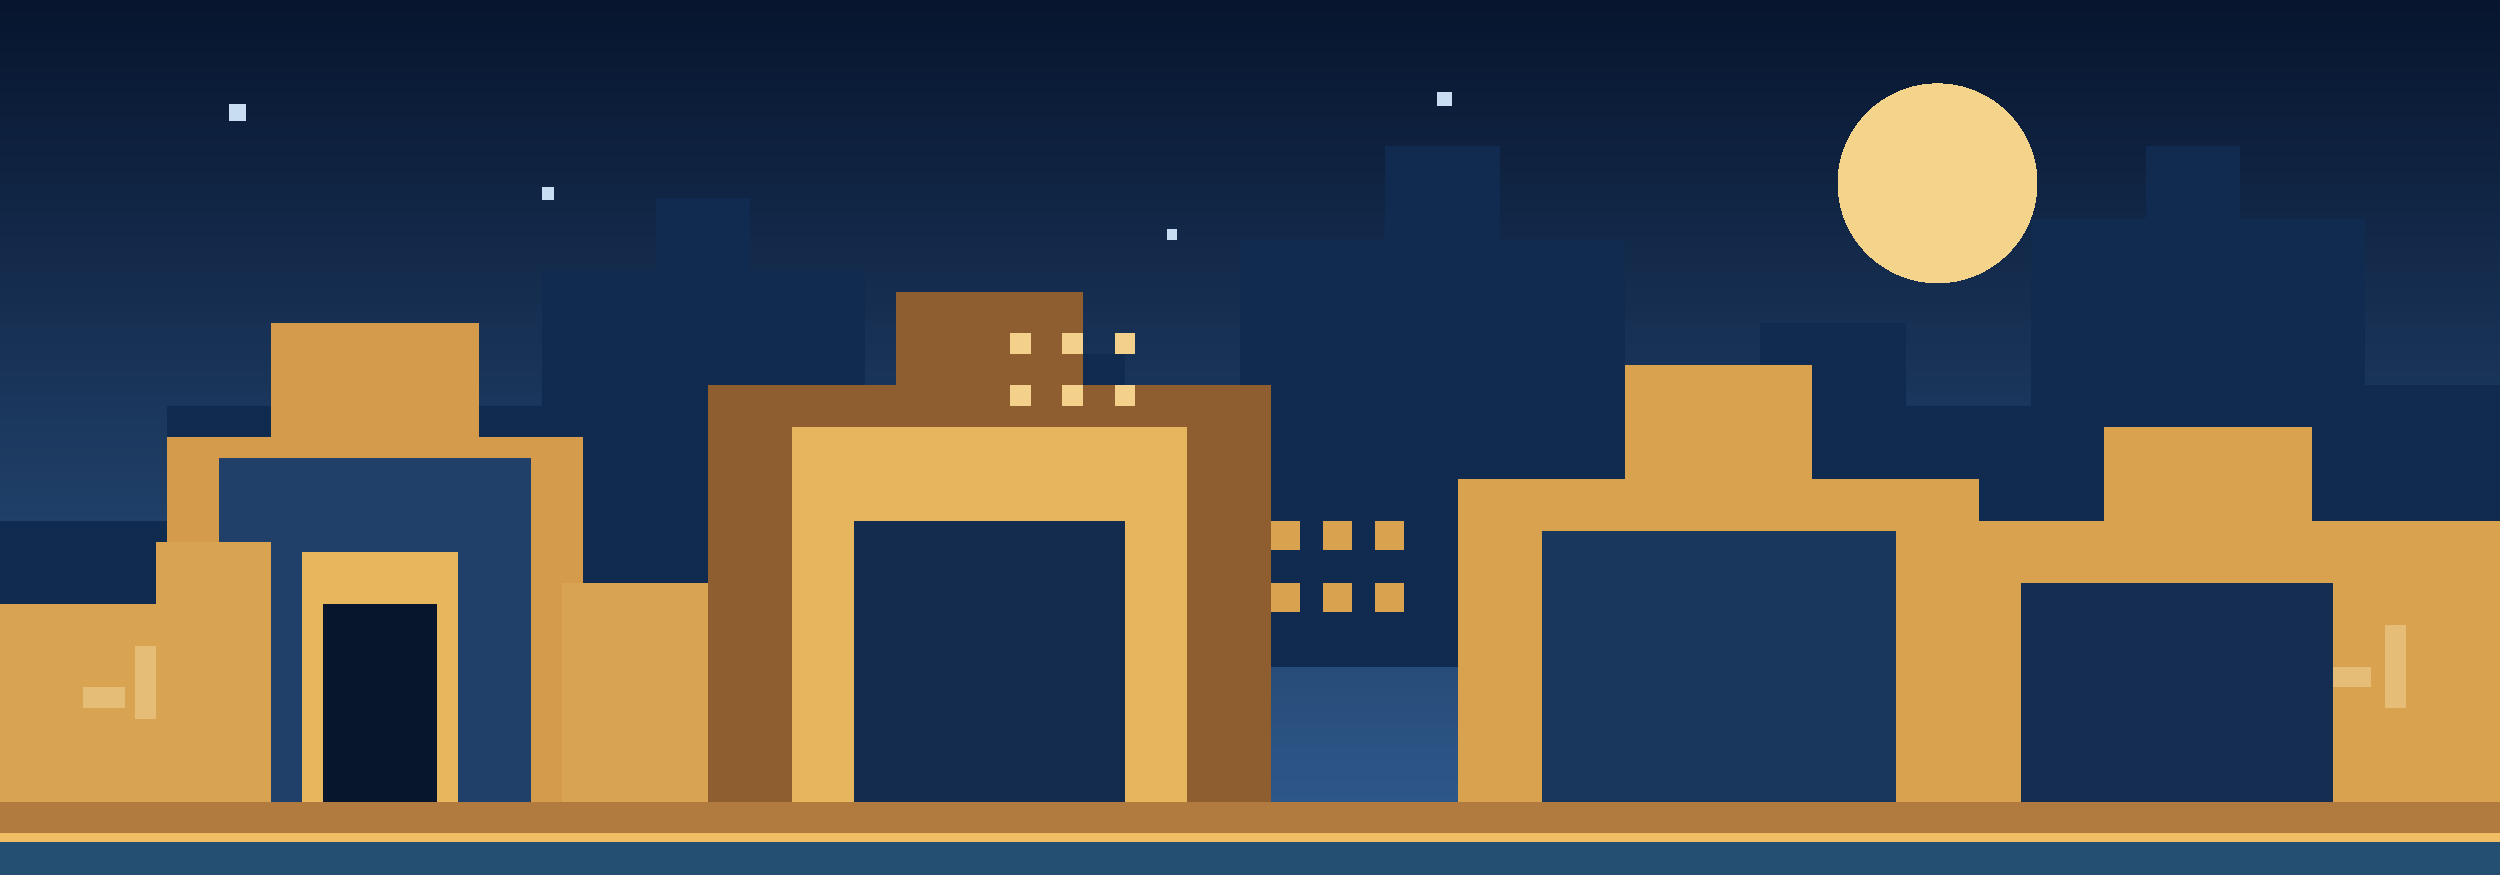
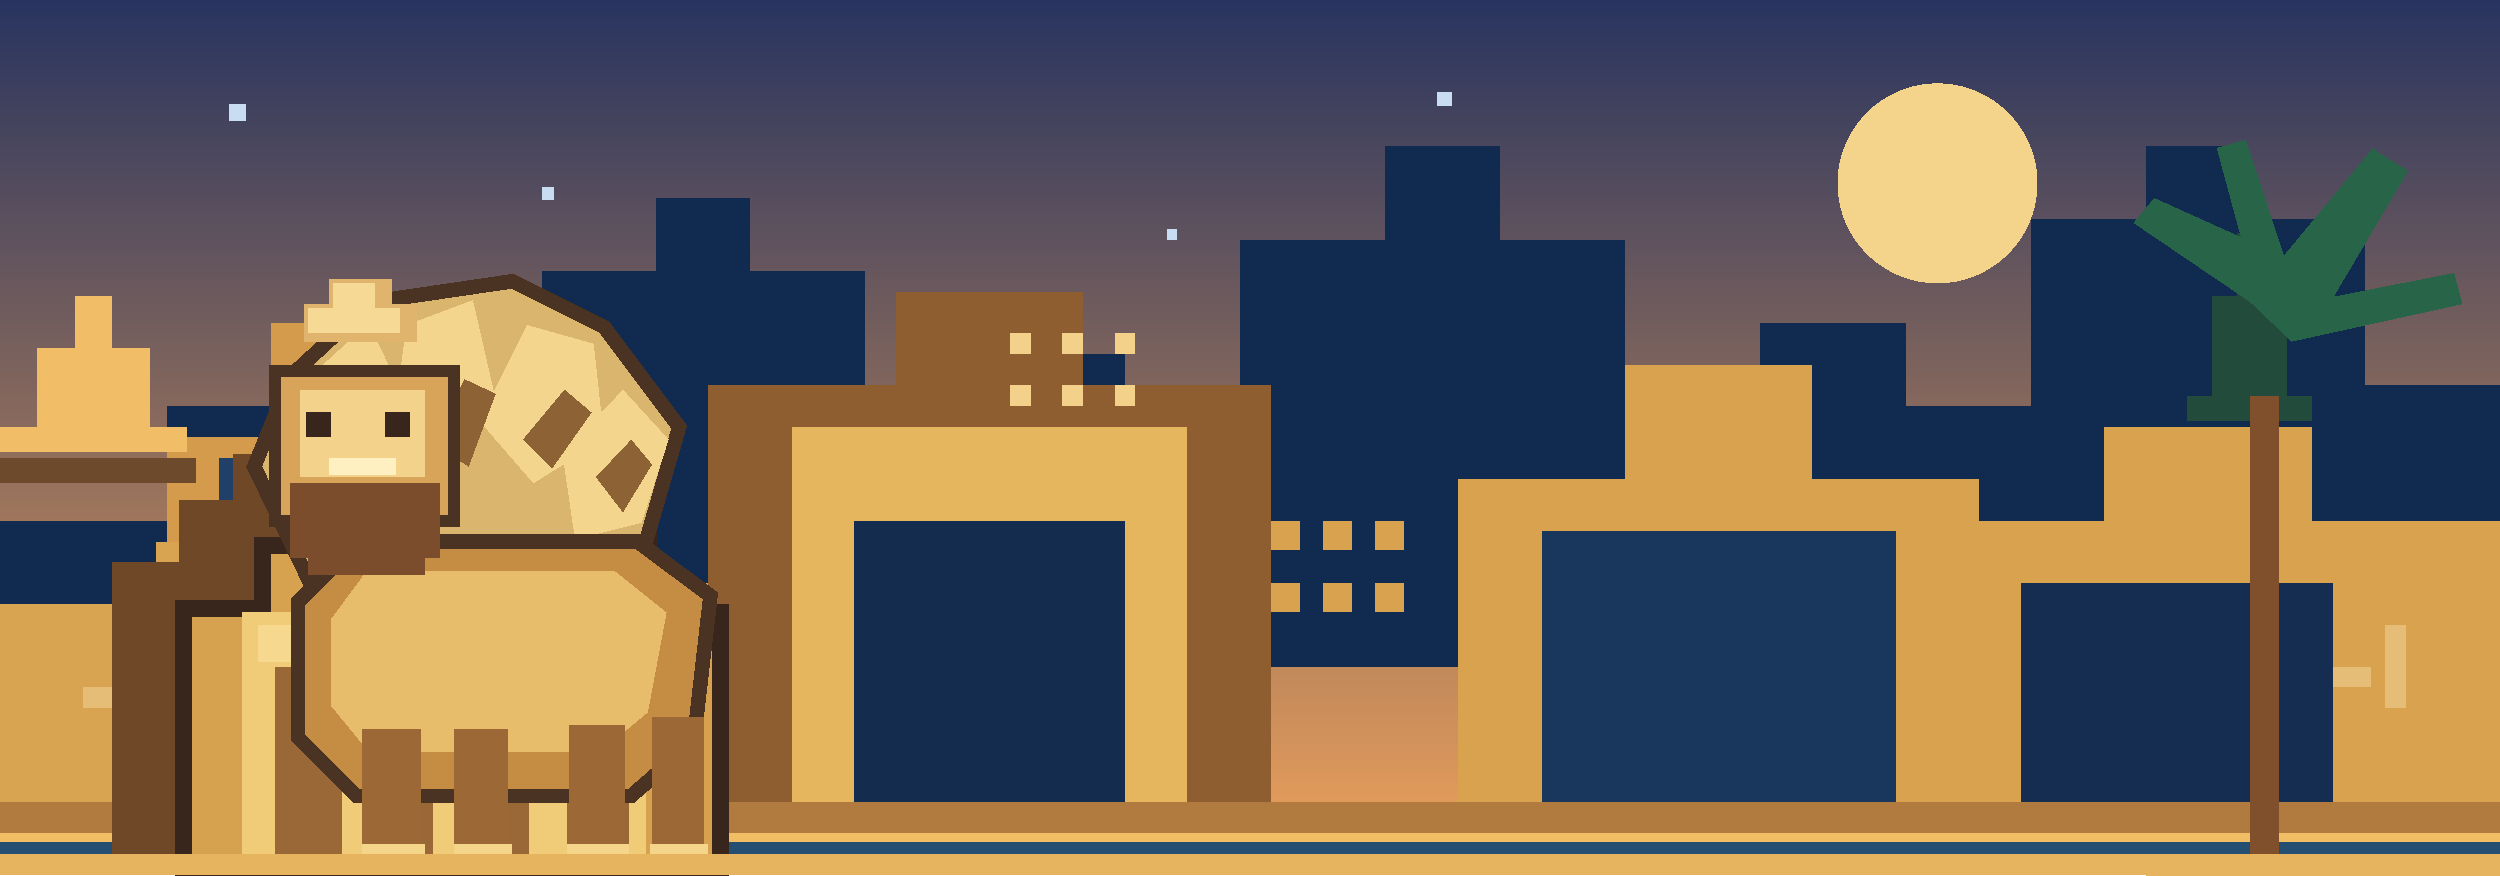
<svg xmlns="http://www.w3.org/2000/svg" width="1200" height="420" viewBox="0 0 1200 420" shape-rendering="crispEdges">
  <defs>
    <linearGradient id="s" x2="0" y2="1">
-       <stop stop-color="#07152e" />
-       <stop offset="1" stop-color="#315d91" />
+       <stop stop-color="#28345f" />
+       <stop offset="1" stop-color="#f1a35a" />
    </linearGradient>
  </defs>
  <rect width="1200" height="420" fill="url(#s)" />
  <circle cx="930" cy="88" r="48" fill="#f4d38a" />
  <g fill="#c8dcf2">
    <path d="M110 50h8v8h-8zM260 90h6v6h-6zM690 44h7v7h-7zM1080 160h7v7h-7zM560 110h5v5h-5z" />
  </g>
  <path fill="#102b4f" d="M0 250h80v-55h60v-35h70v35h50v-65h55v-35h45v35h55v65h60v-25h65v25h55v-80h70v-45h55v45h60v80h65v-40h70v40h60v-90h55v-35h45v35h60v80h65v-35h75v170H0z" />
  <path fill="#d59b4c" d="M80 420V210h50v-55h100v55h50v210z" />
  <path fill="#203f69" d="M105 420V220h150v200z" />
  <path fill="#e7b75d" d="M145 420V265h75v155z" />
  <path fill="#07162d" d="M155 420V290h55v130z" />
  <path fill="#d9a451" d="M0 420V290h75v-30h55v160zM270 420V280h75v-35h65v175z" />
  <path fill="#8e5e31" d="M340 420V185h90v-45h90v45h90v235z" />
  <path fill="#e5b65d" d="M380 420V205h190v215z" />
  <path fill="#142c4e" d="M410 420V250h130v170z" />
  <path fill="#d8a24e" d="M700 420V230h80v-55h90v55h80v190z" />
  <path fill="#19365d" d="M740 420V255h170v165z" />
  <path fill="#d8a24e" d="M930 420V250h80v-45h100v45h90v170z" />
  <path fill="#142d50" d="M970 420V280h150v140z" />
  <path fill="#f3d18a" d="M485 160h10v10h-10zM510 160h10v10h-10zM535 160h10v10h-10zM485 185h10v10h-10zM510 185h10v10h-10zM535 185h10v10h-10z" />
  <path fill="#b17a3e" d="M0 385h1200v35H0z" />
  <path fill="#254f72" d="M0 400h1200v20H0z" />
  <path fill="#f1bd65" d="M0 400h1200v4H0z" />
  <g fill="#d8a24e">
    <path d="M610 250h14v14h-14zM635 250h14v14h-14zM660 250h14v14h-14zM610 280h14v14h-14zM635 280h14v14h-14zM660 280h14v14h-14z" />
  </g>
  <path fill="#e5bd76" d="M40 330h20v10H40zM65 310h10v35H65zM1120 320h18v10h-18zM1145 300h10v40h-10z" />
+   <g shape-rendering="crispEdges">
+     <path fill="#6f4827" d="M54 420V270h32v-30h26v-22h38v-20h54v18h35v28h26v36h28v140z" />
+     <path fill="#d7a24f" stroke="#38251c" stroke-width="8" d="M88 420V292h38v-30h42v-28h102v22h42v38h34v126z" />
+     <path fill="#f0cc79" d="M116 294h30v-24h34v-18h70v18h36v30h24v120H116z" />
+     <path fill="#9a6836" d="M132 420V320h32v100zM272 420V320h30v100zM180 420V346h28v74zM226 420V346h28v74z" />
+     <path fill="#f6d88f" d="M124 300h18v18h-18zM150 300h18v18h-18zM176 300h18v18h-18zM202 300h18v18h-18zM228 300h18v18h-18zM254 300h18v18h-18z" />
+     <path fill="#d9b56d" stroke="#4b3323" stroke-width="7" d="M148 278L122 224l18-44 38-35 68-10 44 22 36 48-18 62-42 25z" />
+     <path fill="#f3d58d" d="M151 224l-7-39 33-30 16 34-16 34zM188 211l7-55 32-12 11 48-23 33zM230 202l23-46 32 9 5 46-34 21zM270 218l29-31 22 24-13 40-32 8z" />
+     <path fill="#8d6335" d="M164 222l17-24 15 10-17 27zM207 213l16-31 15 7-13 35zM251 211l20-24 13 11-19 27zM286 229l17-18 10 12-14 23z" />
+     <path fill="#c58d43" stroke="#4b3323" stroke-width="7" d="M172 260h134l35 26-8 70-30 26H171l-28-28v-65z" />
+     <path fill="#e7bd6b" d="M176 274h119l25 20-9 48-23 19H177l-18-22v-42z" />
+     <path fill="#9b6836" d="M174 350h28v70h-28zM218 350h26v70h-26zM273 348h27v72h-27zM313 344h25v76h-25z" />
+     <path fill="#f4d58a" d="M174 405h30v15h-30zM218 405h28v15h-28zM272 405h30v15h-30zM312 405h28v15h-28z" />
+     <path fill="#d8a45a" stroke="#4b3323" stroke-width="6" d="M132 178h86v72h-86z" />
+     <path fill="#f3d28b" d="M144 187h60v42h-60z" />
+     <path fill="#38251c" d="M147 198h12v12h-12zM185 198h12v12h-12z" />
+     <path fill="#fff0c1" d="M158 220h32v8h-32z" />
+     <path fill="#7b4d2c" d="M139 232h72v36h-72zM148 260h56v16h-56z" />
+     <path fill="#e0b46c" d="M132 164h14v-18h12v-12h30v12h12v18z" />
+     <path fill="#f5d995" d="M148 148h12v-12h20v12h12v12h-44z" />
+     <path fill="#f2bd67" d="M0 205h18v-38h18v-25h18v25h18v38h18v12H0z" />
+     <path fill="#6e4a2c" d="M0 220h94v12H0z" />
+     <path fill="#234b3b" d="M1050 190h12v-48h12v-30h12v30h12v48h12v12h-60z" />
+     <path fill="#286447" d="M1080 145l-56-38 10-12 62 28 43-52 12 9-39 64 66-13 4 15-82 18z" />
+     <path fill="#286447" d="M1084 145l-20-74 14-4 23 70 42-63 13 8-42 71z" />
+     <path fill="#80502d" d="M1080 190h14v230h-14z" />
+     <path fill="#e6b45e" d="M1030 420h170v8h-170zM0 410h1200v10H0z" />
+   </g>
</svg>
